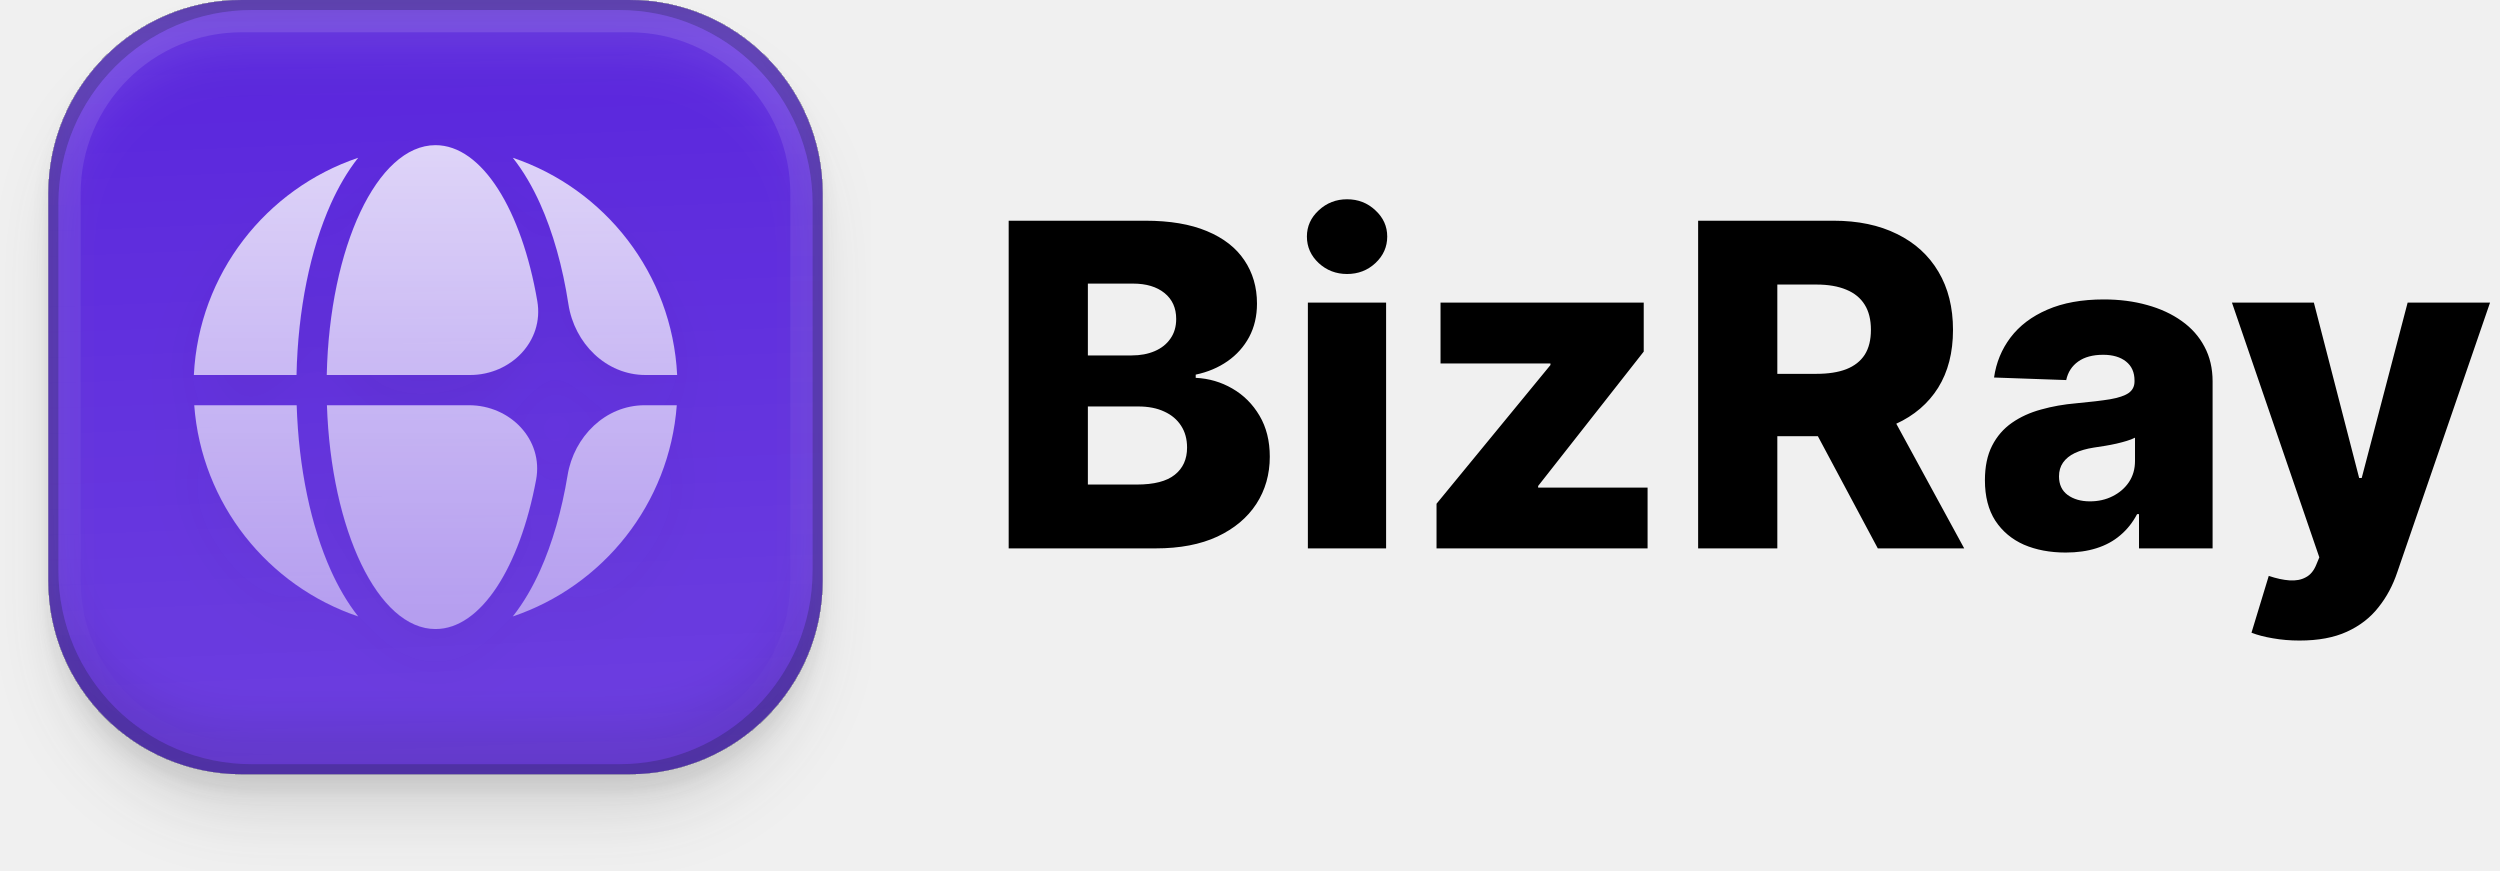
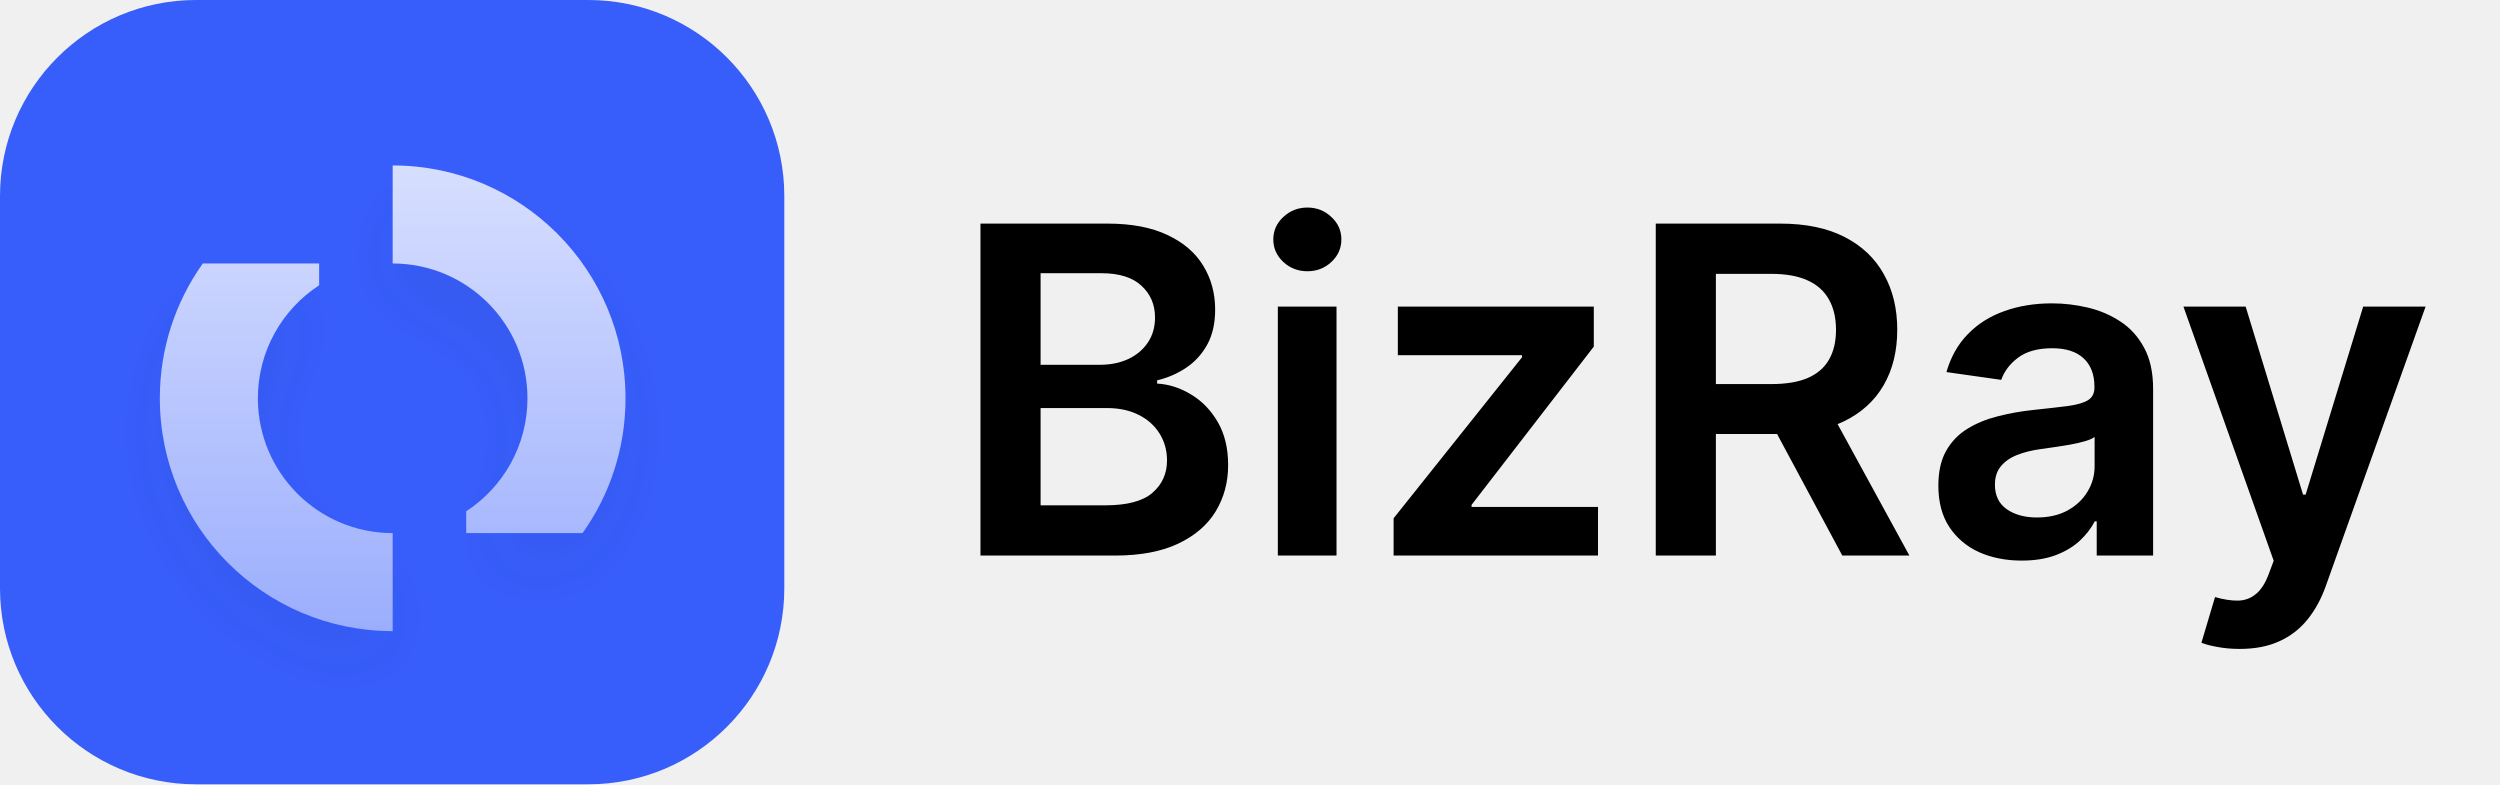
- <svg xmlns="http://www.w3.org/2000/svg" width="155" height="54" viewBox="0 0 155 54" fill="none">
-   <g filter="url(#filter0_ddiii_1_2850)">
-     <g clip-path="url(#clip0_1_2850)">
-       <rect x="3" width="48" height="48" rx="12" fill="#5925DC" style="fill:#5925DC;fill:color(display-p3 0.349 0.147 0.861);fill-opacity:1;" />
-       <rect width="48" height="48" transform="translate(3)" fill="url(#paint0_linear_1_2850)" style="" />
-       <g filter="url(#filter1_d_1_2850)">
-         <path d="M33.484 35.376C33.032 36.381 32.469 37.366 31.795 38.218C37.389 36.332 41.506 31.239 41.96 25.125H39.968C37.538 25.125 35.587 27.065 35.192 29.462C34.828 31.672 34.245 33.685 33.484 35.376Z" fill="url(#paint1_linear_1_2850)" style="" />
-         <path d="M29.08 25.125C31.624 25.125 33.705 27.247 33.238 29.748C32.223 35.18 29.813 39 27.001 39C23.444 39 20.529 32.884 20.27 25.125H29.08Z" fill="url(#paint2_linear_1_2850)" style="" />
-         <path d="M35.243 18.863C35.615 21.283 37.576 23.25 40.025 23.25H41.983C41.673 16.97 37.503 11.706 31.795 9.782C32.469 10.634 33.032 11.619 33.484 12.624C34.282 14.398 34.884 16.525 35.243 18.863Z" fill="url(#paint3_linear_1_2850)" style="" />
-         <path d="M33.313 18.672C33.738 21.16 31.666 23.25 29.142 23.25H20.259C20.435 15.314 23.386 9 27.001 9C29.885 9 32.346 13.018 33.313 18.672Z" fill="url(#paint4_linear_1_2850)" style="" />
-         <path d="M18.384 23.25C18.469 19.194 19.243 15.458 20.518 12.624C20.971 11.619 21.533 10.634 22.207 9.782C16.5 11.706 12.329 16.97 12.02 23.25H18.384Z" fill="url(#paint5_linear_1_2850)" style="" />
-         <path d="M12.043 25.125C12.496 31.239 16.614 36.332 22.207 38.218C21.533 37.366 20.971 36.381 20.518 35.376C19.282 32.63 18.517 29.036 18.394 25.125H12.043Z" fill="url(#paint6_linear_1_2850)" style="" />
-       </g>
-     </g>
-     <rect x="4" y="1" width="46" height="46" rx="11" stroke="url(#paint7_linear_1_2850)" style="" stroke-width="2" />
+ <svg xmlns="http://www.w3.org/2000/svg" width="102" height="32" viewBox="0 0 102 32" fill="none">
+   <rect width="32" height="32" rx="8" fill="#375DFB" style="fill:#375DFB;fill:color(display-p3 0.216 0.365 0.984);fill-opacity:1;" />
+   <g filter="url(#filter0_d_39_216)">
+     <path d="M6.521 16.25C6.521 14.2 7.17 12.302 8.274 10.75H13.021V11.639C11.516 12.621 10.521 14.319 10.521 16.25C10.521 19.288 12.983 21.75 16.021 21.75V25.75C10.774 25.75 6.521 21.497 6.521 16.25Z" fill="url(#paint0_linear_39_216)" style="" />
+     <path d="M23.768 21.75C24.872 20.198 25.521 18.3 25.521 16.25C25.521 11.003 21.267 6.75 16.021 6.75V10.75C19.058 10.75 21.521 13.212 21.521 16.25C21.521 18.181 20.526 19.879 19.021 20.86V21.75H23.768Z" fill="url(#paint1_linear_39_216)" style="" />
  </g>
-   <path d="M62.538 34V13.684H71.009C72.53 13.684 73.803 13.899 74.828 14.329C75.86 14.759 76.633 15.361 77.149 16.135C77.672 16.908 77.933 17.804 77.933 18.823C77.933 19.596 77.771 20.288 77.447 20.896C77.123 21.498 76.677 21.997 76.108 22.394C75.539 22.791 74.881 23.069 74.134 23.227V23.426C74.954 23.465 75.711 23.687 76.405 24.09C77.106 24.494 77.668 25.056 78.092 25.776C78.515 26.491 78.727 27.337 78.727 28.316C78.727 29.407 78.449 30.383 77.893 31.242C77.338 32.095 76.534 32.77 75.483 33.266C74.431 33.755 73.155 34 71.654 34H62.538ZM67.448 30.042H70.483C71.548 30.042 72.332 29.84 72.834 29.437C73.344 29.034 73.598 28.471 73.598 27.751C73.598 27.228 73.476 26.778 73.231 26.401C72.986 26.018 72.639 25.724 72.189 25.519C71.74 25.307 71.201 25.201 70.573 25.201H67.448V30.042ZM67.448 22.037H70.166C70.701 22.037 71.178 21.948 71.594 21.769C72.011 21.59 72.335 21.332 72.566 20.995C72.805 20.658 72.924 20.251 72.924 19.775C72.924 19.094 72.682 18.558 72.199 18.168C71.717 17.778 71.065 17.583 70.245 17.583H67.448V22.037ZM81.088 34V18.763H85.938V34H81.088ZM83.518 16.988C82.837 16.988 82.251 16.763 81.762 16.313C81.273 15.857 81.028 15.308 81.028 14.666C81.028 14.032 81.273 13.489 81.762 13.04C82.251 12.583 82.837 12.355 83.518 12.355C84.206 12.355 84.791 12.583 85.274 13.04C85.763 13.489 86.008 14.032 86.008 14.666C86.008 15.308 85.763 15.857 85.274 16.313C84.791 16.763 84.206 16.988 83.518 16.988ZM89.065 34V31.232L96.128 22.632V22.533H89.313V18.763H101.911V21.799L95.364 30.131V30.23H102.15V34H89.065ZM105.284 34V13.684H113.676C115.197 13.684 116.51 13.959 117.614 14.508C118.725 15.05 119.582 15.83 120.184 16.849C120.785 17.861 121.086 19.061 121.086 20.45C121.086 21.858 120.779 23.055 120.164 24.041C119.549 25.019 118.676 25.767 117.545 26.282C116.414 26.792 115.075 27.046 113.527 27.046H108.22V23.178H112.615C113.356 23.178 113.974 23.082 114.47 22.89C114.972 22.692 115.353 22.394 115.611 21.997C115.869 21.594 115.997 21.078 115.997 20.45C115.997 19.821 115.869 19.302 115.611 18.892C115.353 18.476 114.972 18.165 114.47 17.96C113.967 17.748 113.349 17.642 112.615 17.642H110.194V34H105.284ZM116.722 24.715L121.781 34H116.424L111.464 24.715H116.722ZM128.075 34.258C127.103 34.258 126.24 34.096 125.486 33.772C124.738 33.441 124.147 32.945 123.71 32.284C123.28 31.616 123.065 30.779 123.065 29.774C123.065 28.928 123.214 28.213 123.512 27.631C123.809 27.05 124.219 26.577 124.742 26.213C125.264 25.849 125.866 25.575 126.547 25.39C127.228 25.198 127.956 25.069 128.729 25.003C129.596 24.923 130.293 24.841 130.823 24.755C131.352 24.662 131.735 24.533 131.973 24.368C132.218 24.196 132.34 23.955 132.34 23.644V23.594C132.34 23.085 132.165 22.692 131.814 22.414C131.464 22.136 130.991 21.997 130.396 21.997C129.754 21.997 129.239 22.136 128.848 22.414C128.458 22.692 128.21 23.075 128.105 23.564L123.631 23.406C123.763 22.48 124.104 21.653 124.652 20.926C125.208 20.192 125.968 19.616 126.934 19.2C127.906 18.776 129.073 18.565 130.436 18.565C131.408 18.565 132.304 18.681 133.124 18.912C133.944 19.137 134.658 19.468 135.267 19.904C135.875 20.334 136.344 20.863 136.675 21.491C137.012 22.119 137.181 22.837 137.181 23.644V34H132.618V31.877H132.499C132.228 32.393 131.881 32.83 131.457 33.187C131.041 33.544 130.548 33.812 129.979 33.99C129.417 34.169 128.782 34.258 128.075 34.258ZM129.573 31.084C130.095 31.084 130.565 30.978 130.981 30.766C131.404 30.555 131.742 30.264 131.993 29.893C132.244 29.516 132.37 29.08 132.37 28.584V27.136C132.231 27.208 132.062 27.274 131.864 27.334C131.672 27.393 131.461 27.45 131.229 27.503C130.998 27.555 130.76 27.602 130.515 27.642C130.27 27.681 130.036 27.718 129.811 27.751C129.354 27.823 128.964 27.936 128.64 28.088C128.323 28.24 128.078 28.438 127.906 28.683C127.741 28.921 127.658 29.206 127.658 29.536C127.658 30.039 127.837 30.422 128.194 30.687C128.558 30.951 129.017 31.084 129.573 31.084ZM142.567 39.714C141.986 39.714 141.437 39.667 140.921 39.575C140.405 39.489 139.962 39.373 139.592 39.228L140.663 35.706C141.139 35.865 141.569 35.958 141.952 35.984C142.343 36.01 142.677 35.948 142.954 35.795C143.239 35.65 143.457 35.389 143.609 35.012L143.798 34.556L138.381 18.763H143.46L146.268 29.635H146.426L149.273 18.763H154.382L148.638 35.458C148.361 36.291 147.967 37.026 147.458 37.66C146.955 38.302 146.304 38.804 145.504 39.168C144.71 39.532 143.731 39.714 142.567 39.714Z" fill="black" style="fill:black;fill-opacity:1;" />
+   <path d="M40.003 22.667V9.123H45.187C46.166 9.123 46.98 9.277 47.628 9.586C48.28 9.89 48.767 10.307 49.089 10.836C49.415 11.365 49.578 11.964 49.578 12.634C49.578 13.186 49.473 13.657 49.261 14.05C49.049 14.438 48.765 14.753 48.408 14.995C48.051 15.238 47.652 15.412 47.211 15.518V15.65C47.691 15.677 48.152 15.824 48.593 16.093C49.038 16.358 49.402 16.733 49.684 17.217C49.966 17.702 50.108 18.289 50.108 18.977C50.108 19.677 49.938 20.308 49.598 20.868C49.259 21.423 48.747 21.862 48.064 22.184C47.381 22.506 46.521 22.667 45.485 22.667H40.003ZM42.456 20.617H45.095C45.985 20.617 46.627 20.447 47.019 20.107C47.416 19.764 47.614 19.323 47.614 18.785C47.614 18.384 47.515 18.022 47.317 17.7C47.118 17.374 46.836 17.118 46.47 16.933C46.104 16.744 45.668 16.649 45.161 16.649H42.456V20.617ZM42.456 14.883H44.883C45.306 14.883 45.688 14.806 46.027 14.652C46.367 14.493 46.633 14.27 46.827 13.984C47.026 13.693 47.125 13.349 47.125 12.952C47.125 12.427 46.94 11.995 46.569 11.656C46.203 11.316 45.659 11.147 44.936 11.147H42.456V14.883ZM52.136 22.667V12.509H54.53V22.667H52.136ZM53.34 11.067C52.961 11.067 52.634 10.941 52.361 10.69C52.088 10.434 51.951 10.128 51.951 9.771C51.951 9.409 52.088 9.103 52.361 8.852C52.634 8.596 52.961 8.468 53.34 8.468C53.723 8.468 54.05 8.596 54.318 8.852C54.592 9.103 54.728 9.409 54.728 9.771C54.728 10.128 54.592 10.434 54.318 10.69C54.05 10.941 53.723 11.067 53.34 11.067ZM56.859 22.667V21.146L62.097 14.579V14.493H57.032V12.509H65.027V14.142L60.041 20.597V20.683H65.199V22.667H56.859ZM67.555 22.667V9.123H72.634C73.674 9.123 74.547 9.304 75.252 9.665C75.962 10.027 76.498 10.534 76.859 11.186C77.225 11.834 77.408 12.59 77.408 13.454C77.408 14.323 77.223 15.077 76.853 15.716C76.487 16.351 75.947 16.843 75.233 17.191C74.518 17.535 73.641 17.707 72.6 17.707H68.983V15.67H72.27C72.878 15.67 73.376 15.586 73.764 15.419C74.152 15.247 74.439 14.998 74.624 14.671C74.814 14.341 74.909 13.935 74.909 13.454C74.909 12.974 74.814 12.564 74.624 12.225C74.434 11.881 74.146 11.62 73.758 11.444C73.37 11.263 72.869 11.173 72.257 11.173H70.008V22.667H67.555ZM74.551 16.53L77.904 22.667H75.166L71.873 16.53H74.551ZM82.484 22.872C81.84 22.872 81.26 22.757 80.745 22.528C80.233 22.294 79.828 21.95 79.528 21.496C79.232 21.042 79.085 20.482 79.085 19.816C79.085 19.243 79.191 18.769 79.402 18.395C79.614 18.02 79.903 17.72 80.268 17.495C80.634 17.27 81.047 17.101 81.505 16.986C81.968 16.867 82.446 16.781 82.94 16.728C83.535 16.666 84.018 16.611 84.388 16.563C84.759 16.51 85.028 16.43 85.195 16.325C85.367 16.214 85.453 16.045 85.453 15.815V15.776C85.453 15.278 85.305 14.892 85.01 14.618C84.715 14.345 84.289 14.208 83.734 14.208C83.147 14.208 82.682 14.336 82.338 14.592C81.999 14.848 81.77 15.15 81.651 15.498L79.415 15.181C79.592 14.563 79.883 14.047 80.288 13.633C80.694 13.214 81.19 12.901 81.776 12.694C82.363 12.482 83.011 12.377 83.721 12.377C84.21 12.377 84.697 12.434 85.182 12.549C85.667 12.663 86.11 12.853 86.511 13.117C86.912 13.377 87.234 13.732 87.477 14.182C87.724 14.632 87.847 15.194 87.847 15.868V22.667H85.546V21.271H85.466C85.321 21.553 85.116 21.818 84.851 22.065C84.591 22.307 84.263 22.503 83.866 22.653C83.474 22.799 83.013 22.872 82.484 22.872ZM83.106 21.113C83.586 21.113 84.003 21.018 84.355 20.828C84.708 20.634 84.979 20.378 85.169 20.061C85.363 19.744 85.46 19.398 85.46 19.023V17.826C85.385 17.888 85.257 17.945 85.076 17.998C84.9 18.051 84.701 18.097 84.481 18.137C84.261 18.176 84.042 18.212 83.826 18.242C83.61 18.273 83.423 18.3 83.264 18.322C82.907 18.37 82.588 18.45 82.305 18.56C82.023 18.67 81.8 18.824 81.637 19.023C81.474 19.217 81.393 19.468 81.393 19.777C81.393 20.218 81.554 20.55 81.875 20.775C82.197 21 82.607 21.113 83.106 21.113ZM91.379 26.476C91.052 26.476 90.75 26.449 90.472 26.396C90.199 26.348 89.981 26.291 89.818 26.224L90.373 24.36C90.722 24.461 91.032 24.509 91.306 24.505C91.579 24.501 91.819 24.415 92.027 24.247C92.238 24.084 92.417 23.811 92.562 23.427L92.767 22.878L89.084 12.509H91.623L93.964 20.18H94.07L96.418 12.509H98.964L94.897 23.897C94.707 24.435 94.456 24.895 94.143 25.279C93.83 25.667 93.446 25.962 92.992 26.165C92.543 26.372 92.005 26.476 91.379 26.476Z" fill="black" style="fill:black;fill-opacity:1;" />
  <defs>
-     <filter id="filter0_ddiii_1_2850" x="0" y="-3" width="54" height="57" filterUnits="userSpaceOnUse" color-interpolation-filters="sRGB">
+     <filter id="filter0_d_39_216" x="4.521" y="3.75" width="23" height="28" filterUnits="userSpaceOnUse" color-interpolation-filters="sRGB">
      <feFlood flood-opacity="0" result="BackgroundImageFix" />
      <feColorMatrix in="SourceAlpha" type="matrix" values="0 0 0 0 0 0 0 0 0 0 0 0 0 0 0 0 0 0 127 0" result="hardAlpha" />
-       <feOffset dy="1" />
-       <feGaussianBlur stdDeviation="0.5" />
-       <feComposite in2="hardAlpha" operator="out" />
-       <feColorMatrix type="matrix" values="0 0 0 0 0.163 0 0 0 0 0.163 0 0 0 0 0.163 0 0 0 0.08 0" />
-       <feBlend mode="normal" in2="BackgroundImageFix" result="effect1_dropShadow_1_2850" />
-       <feColorMatrix in="SourceAlpha" type="matrix" values="0 0 0 0 0 0 0 0 0 0 0 0 0 0 0 0 0 0 127 0" result="hardAlpha" />
-       <feMorphology radius="1" operator="erode" in="SourceAlpha" result="effect2_dropShadow_1_2850" />
-       <feOffset dy="3" />
-       <feGaussianBlur stdDeviation="2" />
-       <feComposite in2="hardAlpha" operator="out" />
-       <feColorMatrix type="matrix" values="0 0 0 0 0.165 0 0 0 0 0.165 0 0 0 0 0.165 0 0 0 0.14 0" />
-       <feBlend mode="normal" in2="effect1_dropShadow_1_2850" result="effect2_dropShadow_1_2850" />
-       <feBlend mode="normal" in="SourceGraphic" in2="effect2_dropShadow_1_2850" result="shape" />
-       <feColorMatrix in="SourceAlpha" type="matrix" values="0 0 0 0 0 0 0 0 0 0 0 0 0 0 0 0 0 0 127 0" result="hardAlpha" />
-       <feOffset dy="-3" />
+       <feMorphology radius="1" operator="erode" in="SourceAlpha" result="effect1_dropShadow_39_216" />
+       <feOffset dy="1.5" />
      <feGaussianBlur stdDeviation="1.5" />
-       <feComposite in2="hardAlpha" operator="arithmetic" k2="-1" k3="1" />
-       <feColorMatrix type="matrix" values="0 0 0 0 0 0 0 0 0 0 0 0 0 0 0 0 0 0 0.1 0" />
-       <feBlend mode="normal" in2="shape" result="effect3_innerShadow_1_2850" />
-       <feColorMatrix in="SourceAlpha" type="matrix" values="0 0 0 0 0 0 0 0 0 0 0 0 0 0 0 0 0 0 127 0" result="hardAlpha" />
-       <feOffset dy="3" />
-       <feGaussianBlur stdDeviation="1.5" />
-       <feComposite in2="hardAlpha" operator="arithmetic" k2="-1" k3="1" />
-       <feColorMatrix type="matrix" values="0 0 0 0 1 0 0 0 0 1 0 0 0 0 1 0 0 0 0.1 0" />
-       <feBlend mode="normal" in2="effect3_innerShadow_1_2850" result="effect4_innerShadow_1_2850" />
-       <feColorMatrix in="SourceAlpha" type="matrix" values="0 0 0 0 0 0 0 0 0 0 0 0 0 0 0 0 0 0 127 0" result="hardAlpha" />
-       <feMorphology radius="1" operator="erode" in="SourceAlpha" result="effect5_innerShadow_1_2850" />
-       <feOffset />
-       <feComposite in2="hardAlpha" operator="arithmetic" k2="-1" k3="1" />
-       <feColorMatrix type="matrix" values="0 0 0 0 0.063 0 0 0 0 0.094 0 0 0 0 0.157 0 0 0 0.24 0" />
-       <feBlend mode="normal" in2="effect4_innerShadow_1_2850" result="effect5_innerShadow_1_2850" />
-     </filter>
-     <filter id="filter1_d_1_2850" x="9" y="5.25" width="36" height="42" filterUnits="userSpaceOnUse" color-interpolation-filters="sRGB">
-       <feFlood flood-opacity="0" result="BackgroundImageFix" />
-       <feColorMatrix in="SourceAlpha" type="matrix" values="0 0 0 0 0 0 0 0 0 0 0 0 0 0 0 0 0 0 127 0" result="hardAlpha" />
-       <feMorphology radius="1.5" operator="erode" in="SourceAlpha" result="effect1_dropShadow_1_2850" />
-       <feOffset dy="2.25" />
-       <feGaussianBlur stdDeviation="2.25" />
      <feComposite in2="hardAlpha" operator="out" />
      <feColorMatrix type="matrix" values="0 0 0 0 0.141 0 0 0 0 0.141 0 0 0 0 0.141 0 0 0 0.1 0" />
-       <feBlend mode="normal" in2="BackgroundImageFix" result="effect1_dropShadow_1_2850" />
-       <feBlend mode="normal" in="SourceGraphic" in2="effect1_dropShadow_1_2850" result="shape" />
+       <feBlend mode="normal" in2="BackgroundImageFix" result="effect1_dropShadow_39_216" />
+       <feBlend mode="normal" in="SourceGraphic" in2="effect1_dropShadow_39_216" result="shape" />
    </filter>
-     <linearGradient id="paint0_linear_1_2850" x1="24" y1="5.96047e-07" x2="26" y2="48" gradientUnits="userSpaceOnUse">
-       <stop stop-color="white" stop-opacity="0" style="stop-color:none;stop-opacity:0;" />
-       <stop offset="1" stop-color="white" stop-opacity="0.12" style="stop-color:white;stop-opacity:0.12;" />
-     </linearGradient>
-     <linearGradient id="paint1_linear_1_2850" x1="27.001" y1="9" x2="27.001" y2="39" gradientUnits="userSpaceOnUse">
+     <linearGradient id="paint0_linear_39_216" x1="16.021" y1="6.75" x2="16.021" y2="25.75" gradientUnits="userSpaceOnUse">
      <stop stop-color="white" stop-opacity="0.8" style="stop-color:white;stop-opacity:0.8;" />
      <stop offset="1" stop-color="white" stop-opacity="0.5" style="stop-color:white;stop-opacity:0.5;" />
    </linearGradient>
-     <linearGradient id="paint2_linear_1_2850" x1="27.001" y1="9" x2="27.001" y2="39" gradientUnits="userSpaceOnUse">
+     <linearGradient id="paint1_linear_39_216" x1="16.021" y1="6.75" x2="16.021" y2="25.75" gradientUnits="userSpaceOnUse">
      <stop stop-color="white" stop-opacity="0.8" style="stop-color:white;stop-opacity:0.8;" />
      <stop offset="1" stop-color="white" stop-opacity="0.5" style="stop-color:white;stop-opacity:0.5;" />
    </linearGradient>
-     <linearGradient id="paint3_linear_1_2850" x1="27.001" y1="9" x2="27.001" y2="39" gradientUnits="userSpaceOnUse">
-       <stop stop-color="white" stop-opacity="0.8" style="stop-color:white;stop-opacity:0.8;" />
-       <stop offset="1" stop-color="white" stop-opacity="0.5" style="stop-color:white;stop-opacity:0.5;" />
-     </linearGradient>
-     <linearGradient id="paint4_linear_1_2850" x1="27.001" y1="9" x2="27.001" y2="39" gradientUnits="userSpaceOnUse">
-       <stop stop-color="white" stop-opacity="0.8" style="stop-color:white;stop-opacity:0.8;" />
-       <stop offset="1" stop-color="white" stop-opacity="0.5" style="stop-color:white;stop-opacity:0.5;" />
-     </linearGradient>
-     <linearGradient id="paint5_linear_1_2850" x1="27.001" y1="9" x2="27.001" y2="39" gradientUnits="userSpaceOnUse">
-       <stop stop-color="white" stop-opacity="0.8" style="stop-color:white;stop-opacity:0.8;" />
-       <stop offset="1" stop-color="white" stop-opacity="0.5" style="stop-color:white;stop-opacity:0.5;" />
-     </linearGradient>
-     <linearGradient id="paint6_linear_1_2850" x1="27.001" y1="9" x2="27.001" y2="39" gradientUnits="userSpaceOnUse">
-       <stop stop-color="white" stop-opacity="0.8" style="stop-color:white;stop-opacity:0.8;" />
-       <stop offset="1" stop-color="white" stop-opacity="0.5" style="stop-color:white;stop-opacity:0.5;" />
-     </linearGradient>
-     <linearGradient id="paint7_linear_1_2850" x1="27" y1="0" x2="27" y2="48" gradientUnits="userSpaceOnUse">
-       <stop stop-color="white" stop-opacity="0.12" style="stop-color:white;stop-opacity:0.12;" />
-       <stop offset="1" stop-color="white" stop-opacity="0" style="stop-color:none;stop-opacity:0;" />
-     </linearGradient>
-     <clipPath id="clip0_1_2850">
-       <rect x="3" width="48" height="48" rx="12" fill="white" style="fill:white;fill-opacity:1;" />
-     </clipPath>
  </defs>
</svg>
